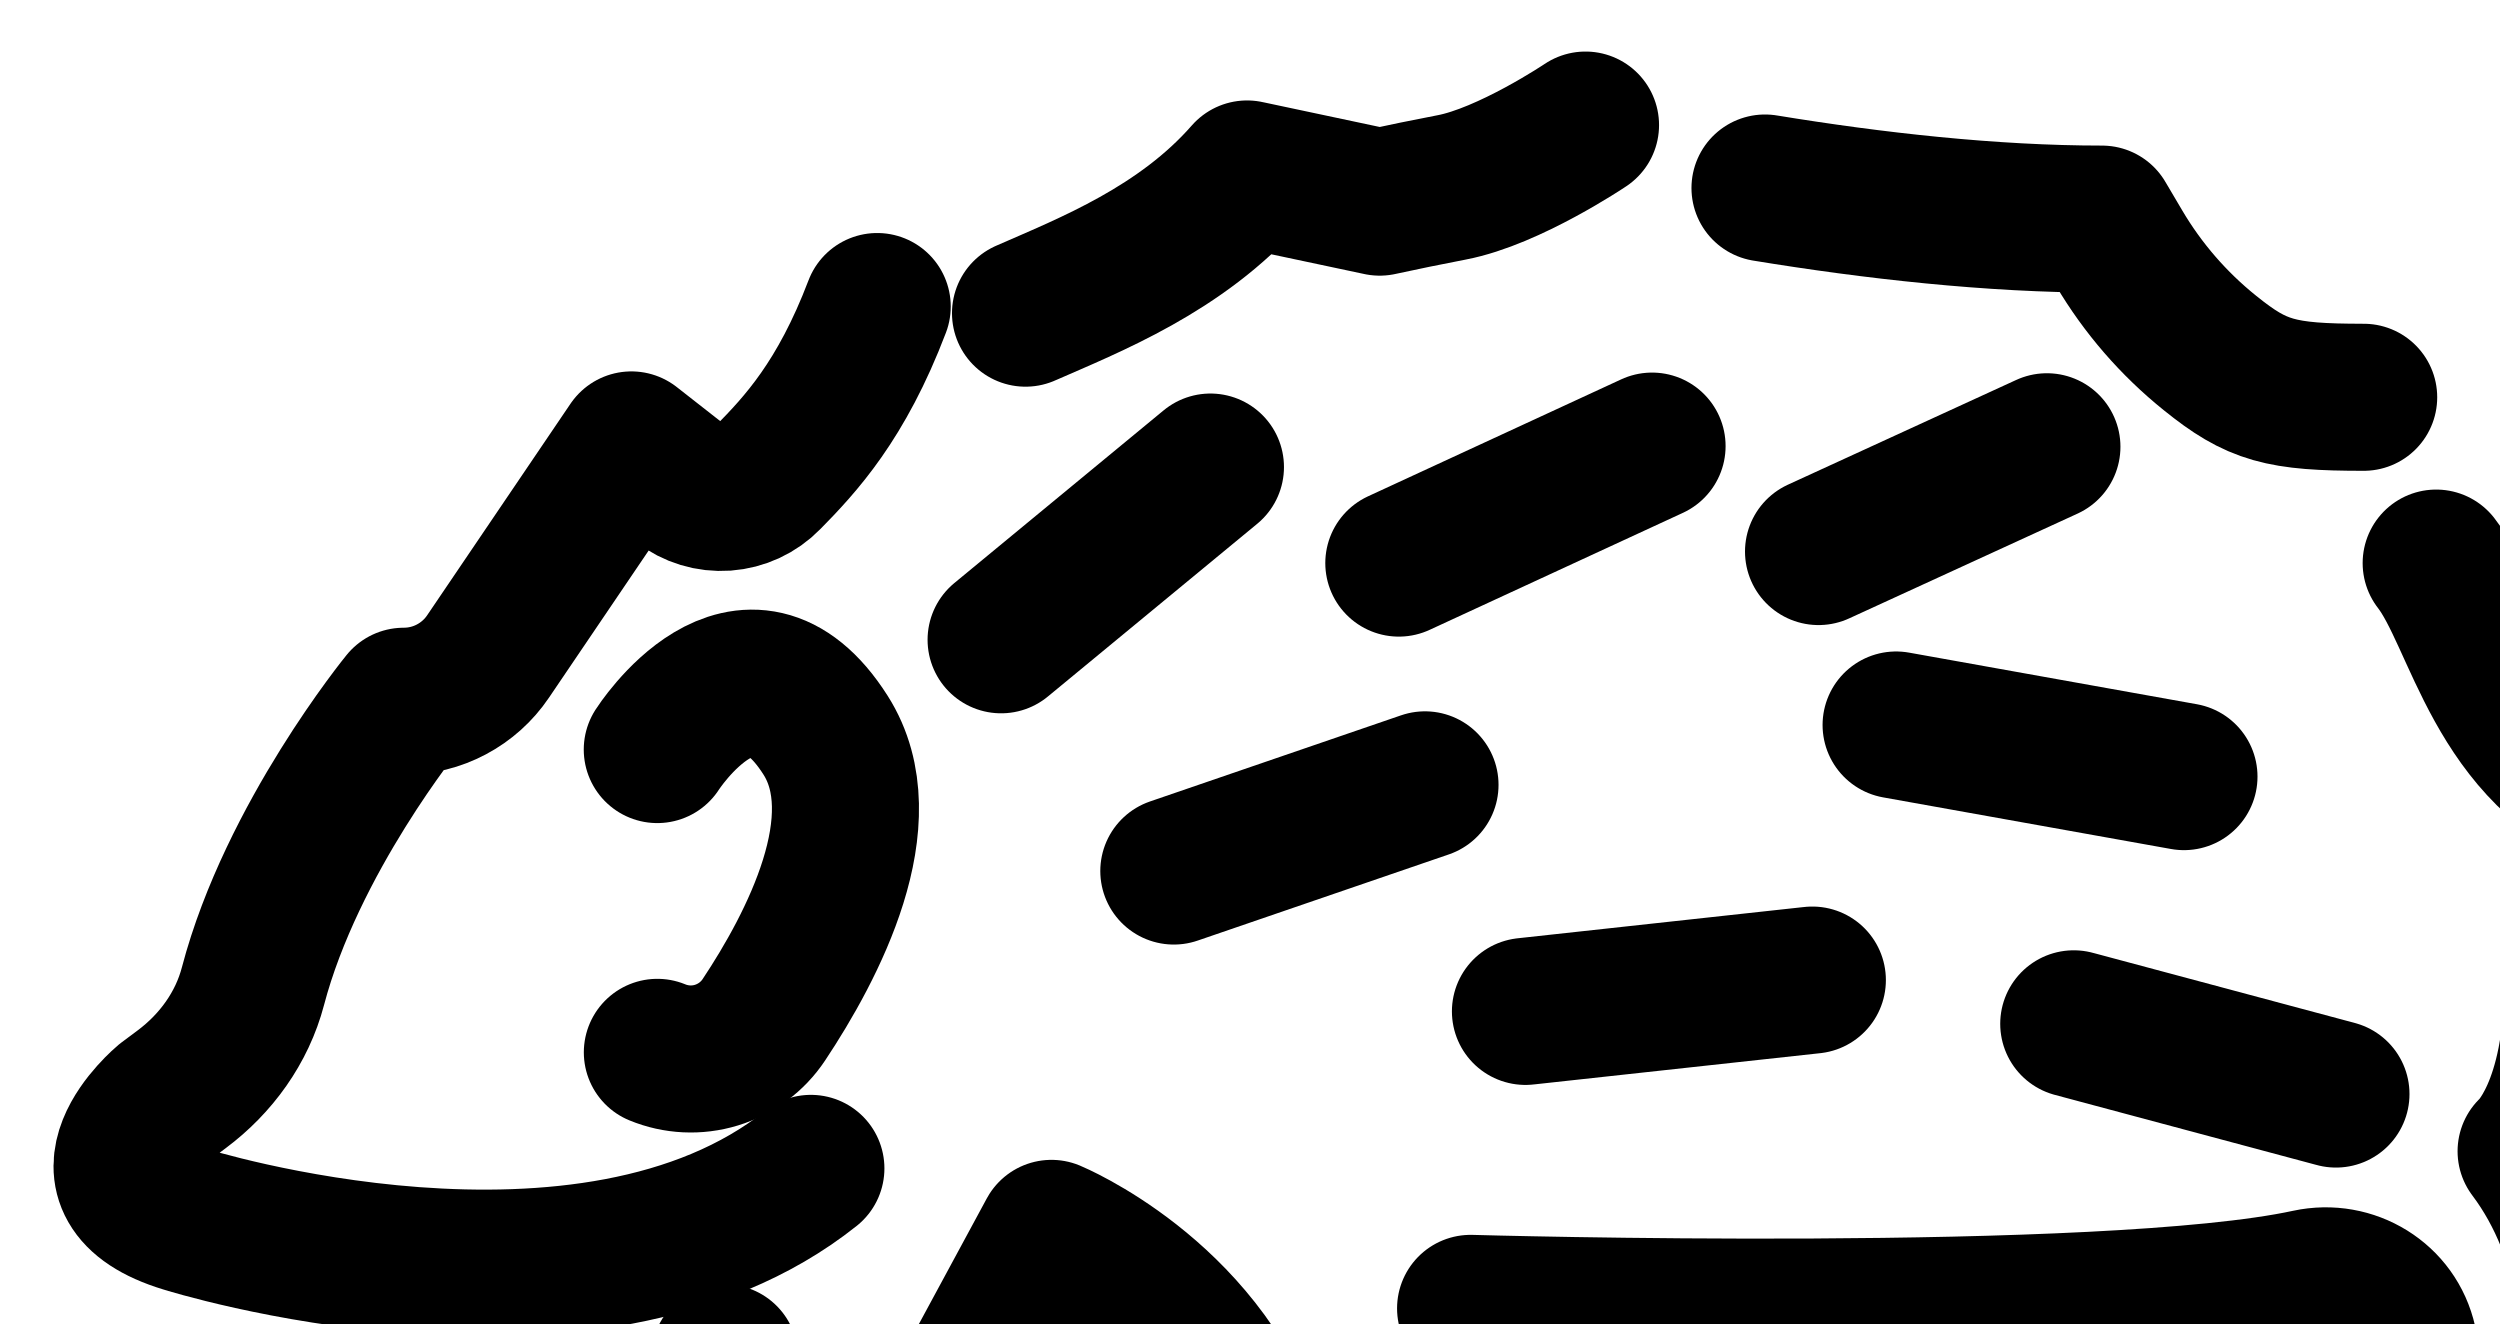
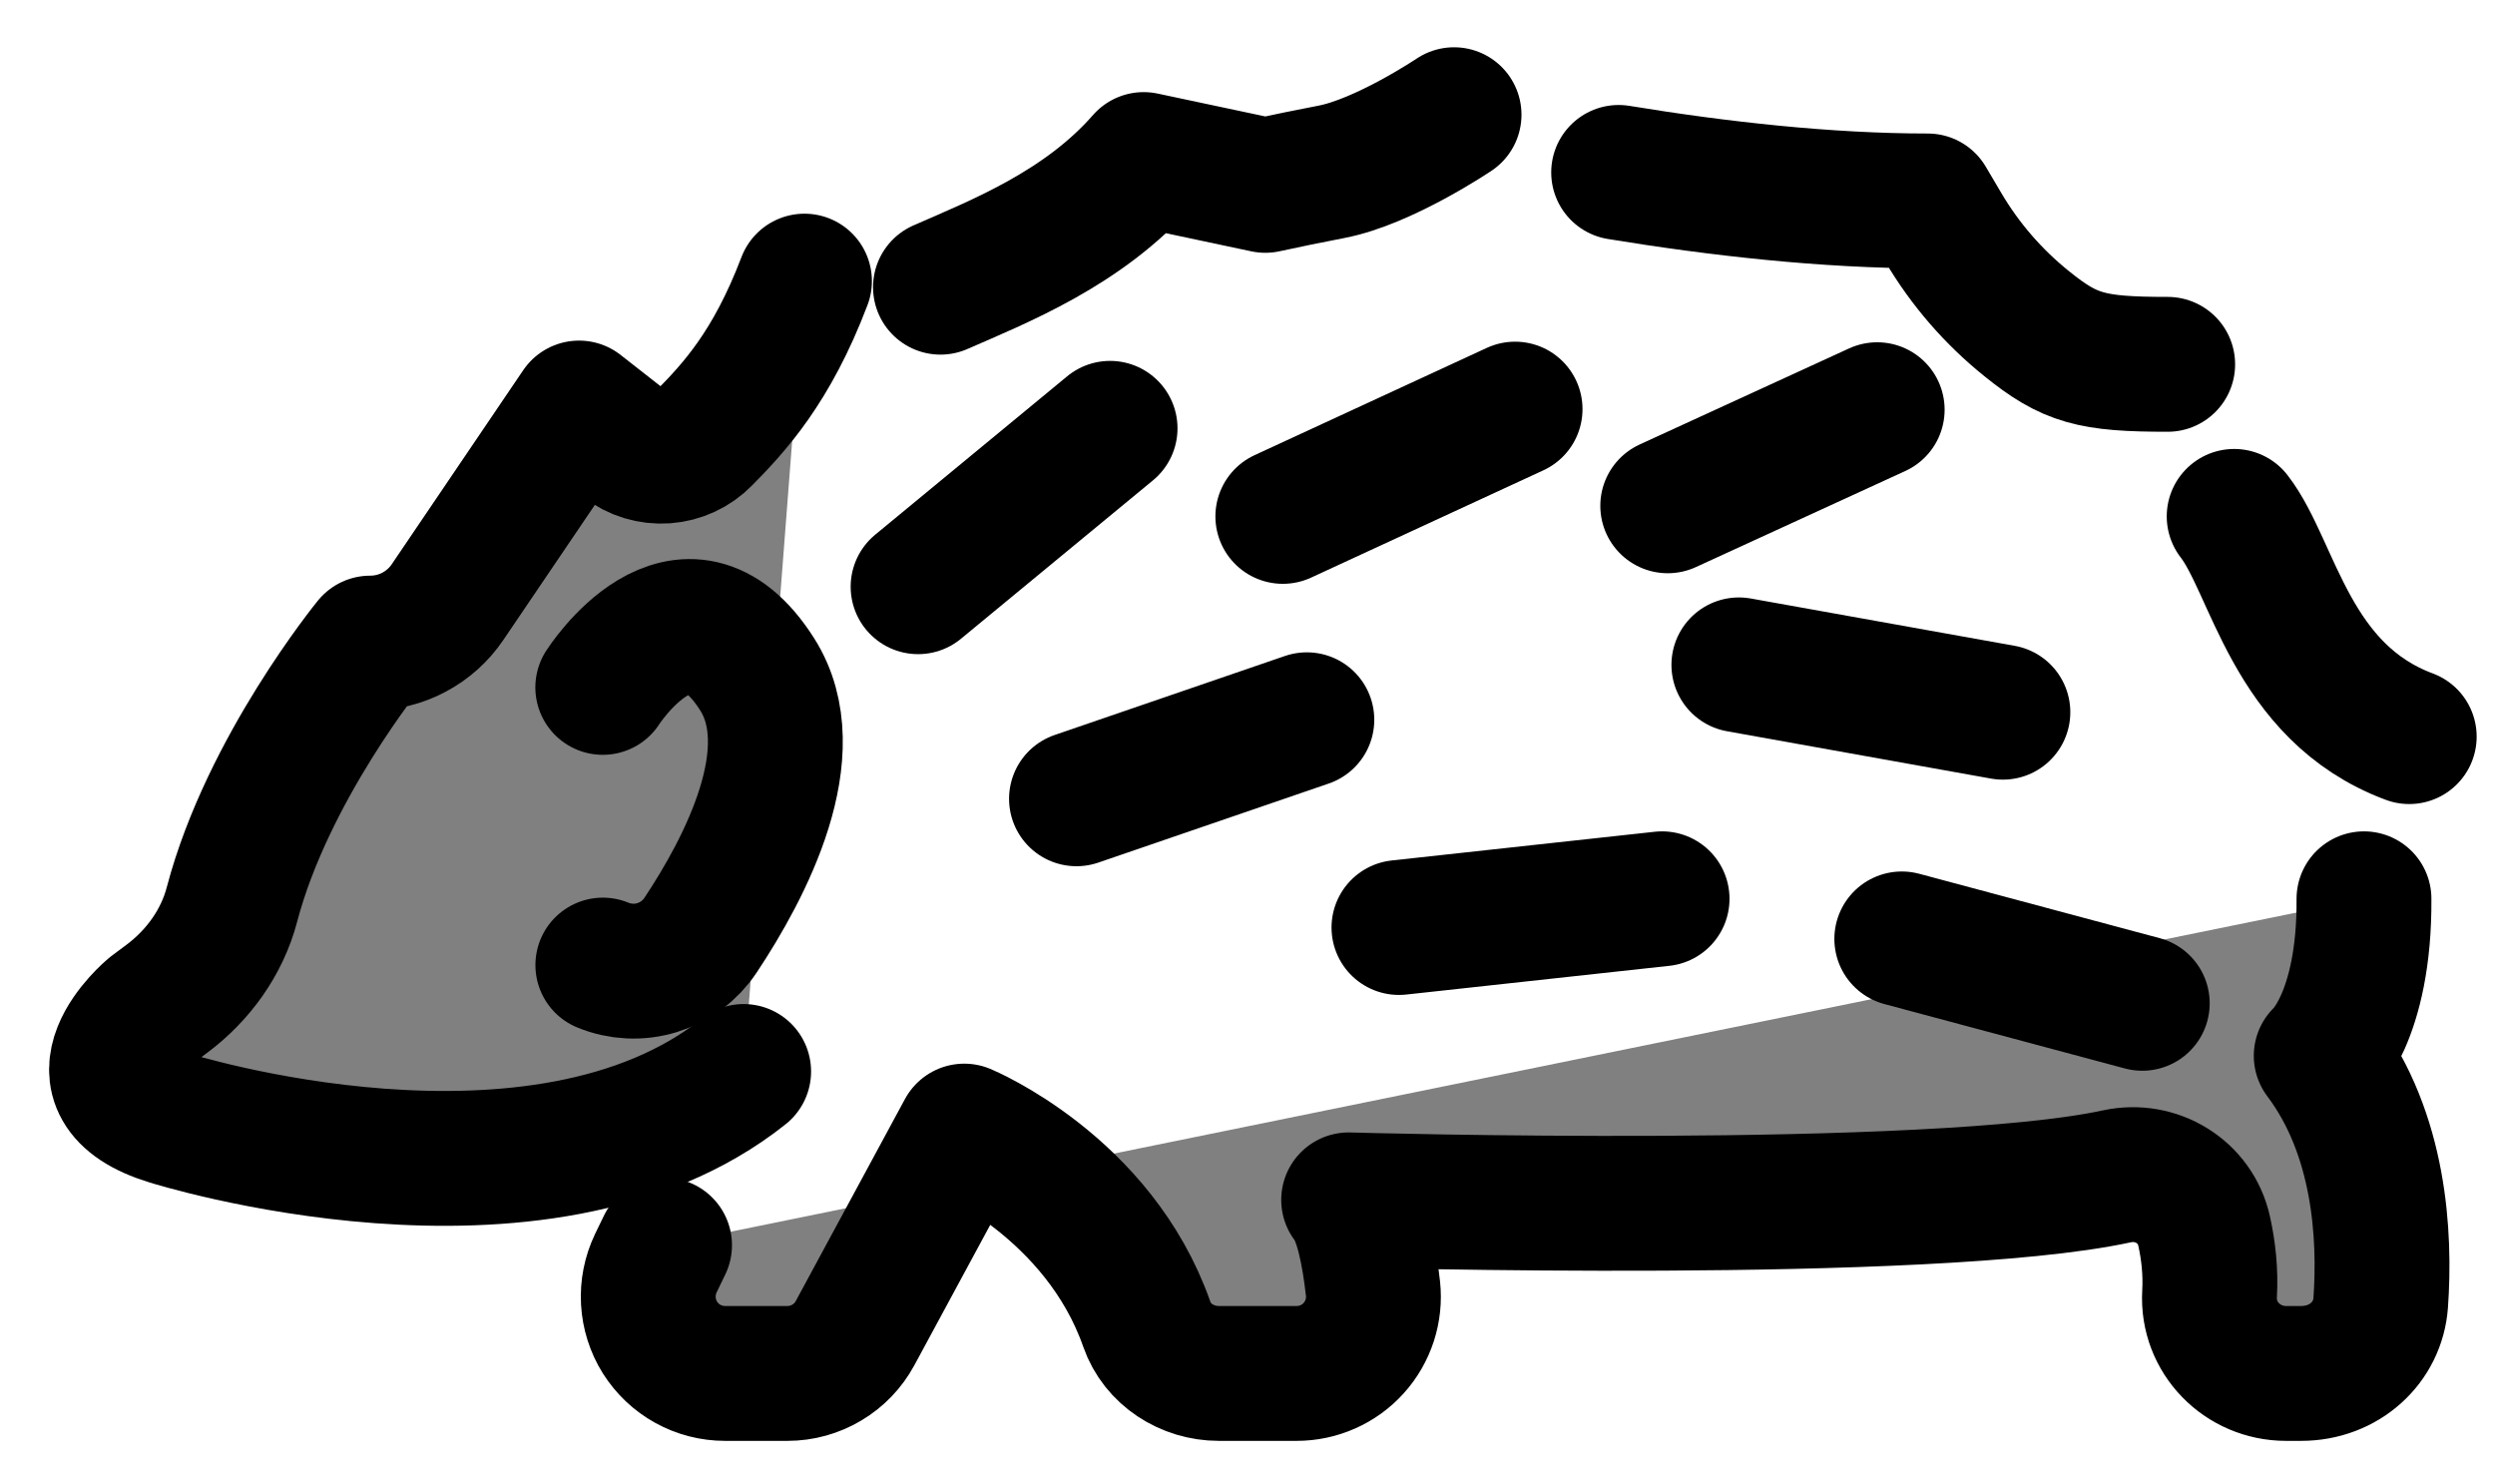
- <svg xmlns="http://www.w3.org/2000/svg" width="34" height="18" viewBox="0 0 34 18" fill="none">
+ <svg xmlns="http://www.w3.org/2000/svg" width="37" height="22" viewBox="0 0 37 22" fill="grey">
  <path d="M11.93 4.169C11.443 5.45 10.886 6.045 10.442 6.496C10.29 6.652 10.085 6.747 9.867 6.763C9.649 6.778 9.433 6.713 9.261 6.579L8.587 6.051L6.637 8.929C6.51 9.117 6.339 9.27 6.139 9.376C5.94 9.482 5.717 9.537 5.491 9.537C5.491 9.537 3.969 11.4 3.44 13.413C3.292 13.977 2.938 14.466 2.47 14.815L2.253 14.977C2.253 14.977 0.914 16.094 2.512 16.58C2.512 16.58 7.991 18.31 11.028 15.89" stroke="black" stroke-width="2" stroke-miterlimit="10" stroke-linecap="round" stroke-linejoin="round" />
  <path d="M21.563 1.701C21.563 1.701 20.524 2.4 19.741 2.549C19.405 2.614 19.079 2.68 18.764 2.749L16.96 2.366C16.066 3.388 14.823 3.875 13.947 4.259" stroke="black" stroke-width="2" stroke-miterlimit="10" stroke-linecap="round" stroke-linejoin="round" />
  <path d="M32.146 5.403C31.015 5.403 30.694 5.316 30.056 4.801C29.561 4.403 29.142 3.92 28.819 3.373L28.587 2.98C27.083 2.98 25.473 2.798 24.004 2.557" stroke="black" stroke-width="2" stroke-miterlimit="10" stroke-linecap="round" stroke-linejoin="round" />
  <path d="M35.728 10.924C33.965 10.267 33.716 8.409 33.132 7.658" stroke="black" stroke-width="2" stroke-miterlimit="10" stroke-linecap="round" stroke-linejoin="round" />
  <path d="M9.855 18.466L9.725 18.735C9.642 18.909 9.604 19.101 9.615 19.293C9.626 19.485 9.685 19.672 9.787 19.835C9.89 19.998 10.032 20.133 10.201 20.226C10.369 20.319 10.559 20.368 10.752 20.368H11.678C11.883 20.368 12.085 20.312 12.261 20.207C12.438 20.102 12.582 19.952 12.68 19.771L14.3 16.774C14.3 16.774 16.294 17.6 17.008 19.642C17.163 20.087 17.605 20.368 18.076 20.368H19.228C19.387 20.368 19.545 20.335 19.691 20.27C19.837 20.206 19.968 20.111 20.075 19.992C20.182 19.874 20.262 19.734 20.312 19.582C20.361 19.43 20.378 19.27 20.361 19.111C20.302 18.583 20.195 18.035 20 17.794C20 17.794 28.631 18.043 31.393 17.445C31.977 17.319 32.557 17.672 32.686 18.255C32.749 18.537 32.786 18.854 32.767 19.187C32.73 19.836 33.253 20.368 33.902 20.368H34.124C34.764 20.368 35.263 19.912 35.305 19.319C35.375 18.326 35.297 16.818 34.423 15.657C34.423 15.657 35.069 15.092 35.057 13.329" stroke="black" stroke-width="2" stroke-miterlimit="10" stroke-linecap="round" stroke-linejoin="round" />
  <path d="M8.939 10.194C8.939 10.194 10.149 8.299 11.228 9.999C11.957 11.146 11.053 12.87 10.388 13.87C10.235 14.1 10.007 14.269 9.743 14.35C9.479 14.431 9.195 14.417 8.94 14.312V14.312" stroke="black" stroke-width="2" stroke-miterlimit="10" stroke-linecap="round" stroke-linejoin="round" />
  <path d="M13.615 8.701L16.462 6.352" stroke="black" stroke-width="2" stroke-miterlimit="10" stroke-linecap="round" stroke-linejoin="round" />
  <path d="M15.964 11.846L19.38 10.674" stroke="black" stroke-width="2" stroke-miterlimit="10" stroke-linecap="round" stroke-linejoin="round" />
  <path d="M19.024 7.658L22.468 6.067" stroke="black" stroke-width="2" stroke-miterlimit="10" stroke-linecap="round" stroke-linejoin="round" />
  <path d="M20.746 13.755L24.648 13.329" stroke="black" stroke-width="2" stroke-miterlimit="10" stroke-linecap="round" stroke-linejoin="round" />
  <path d="M25.787 9.86L29.702 10.562" stroke="black" stroke-width="2" stroke-miterlimit="10" stroke-linecap="round" stroke-linejoin="round" />
  <path d="M24.732 7.501L27.838 6.076" stroke="black" stroke-width="2" stroke-miterlimit="10" stroke-linecap="round" stroke-linejoin="round" />
  <path d="M28.203 13.924L31.769 14.879" stroke="black" stroke-width="2" stroke-miterlimit="10" stroke-linecap="round" stroke-linejoin="round" />
</svg>
